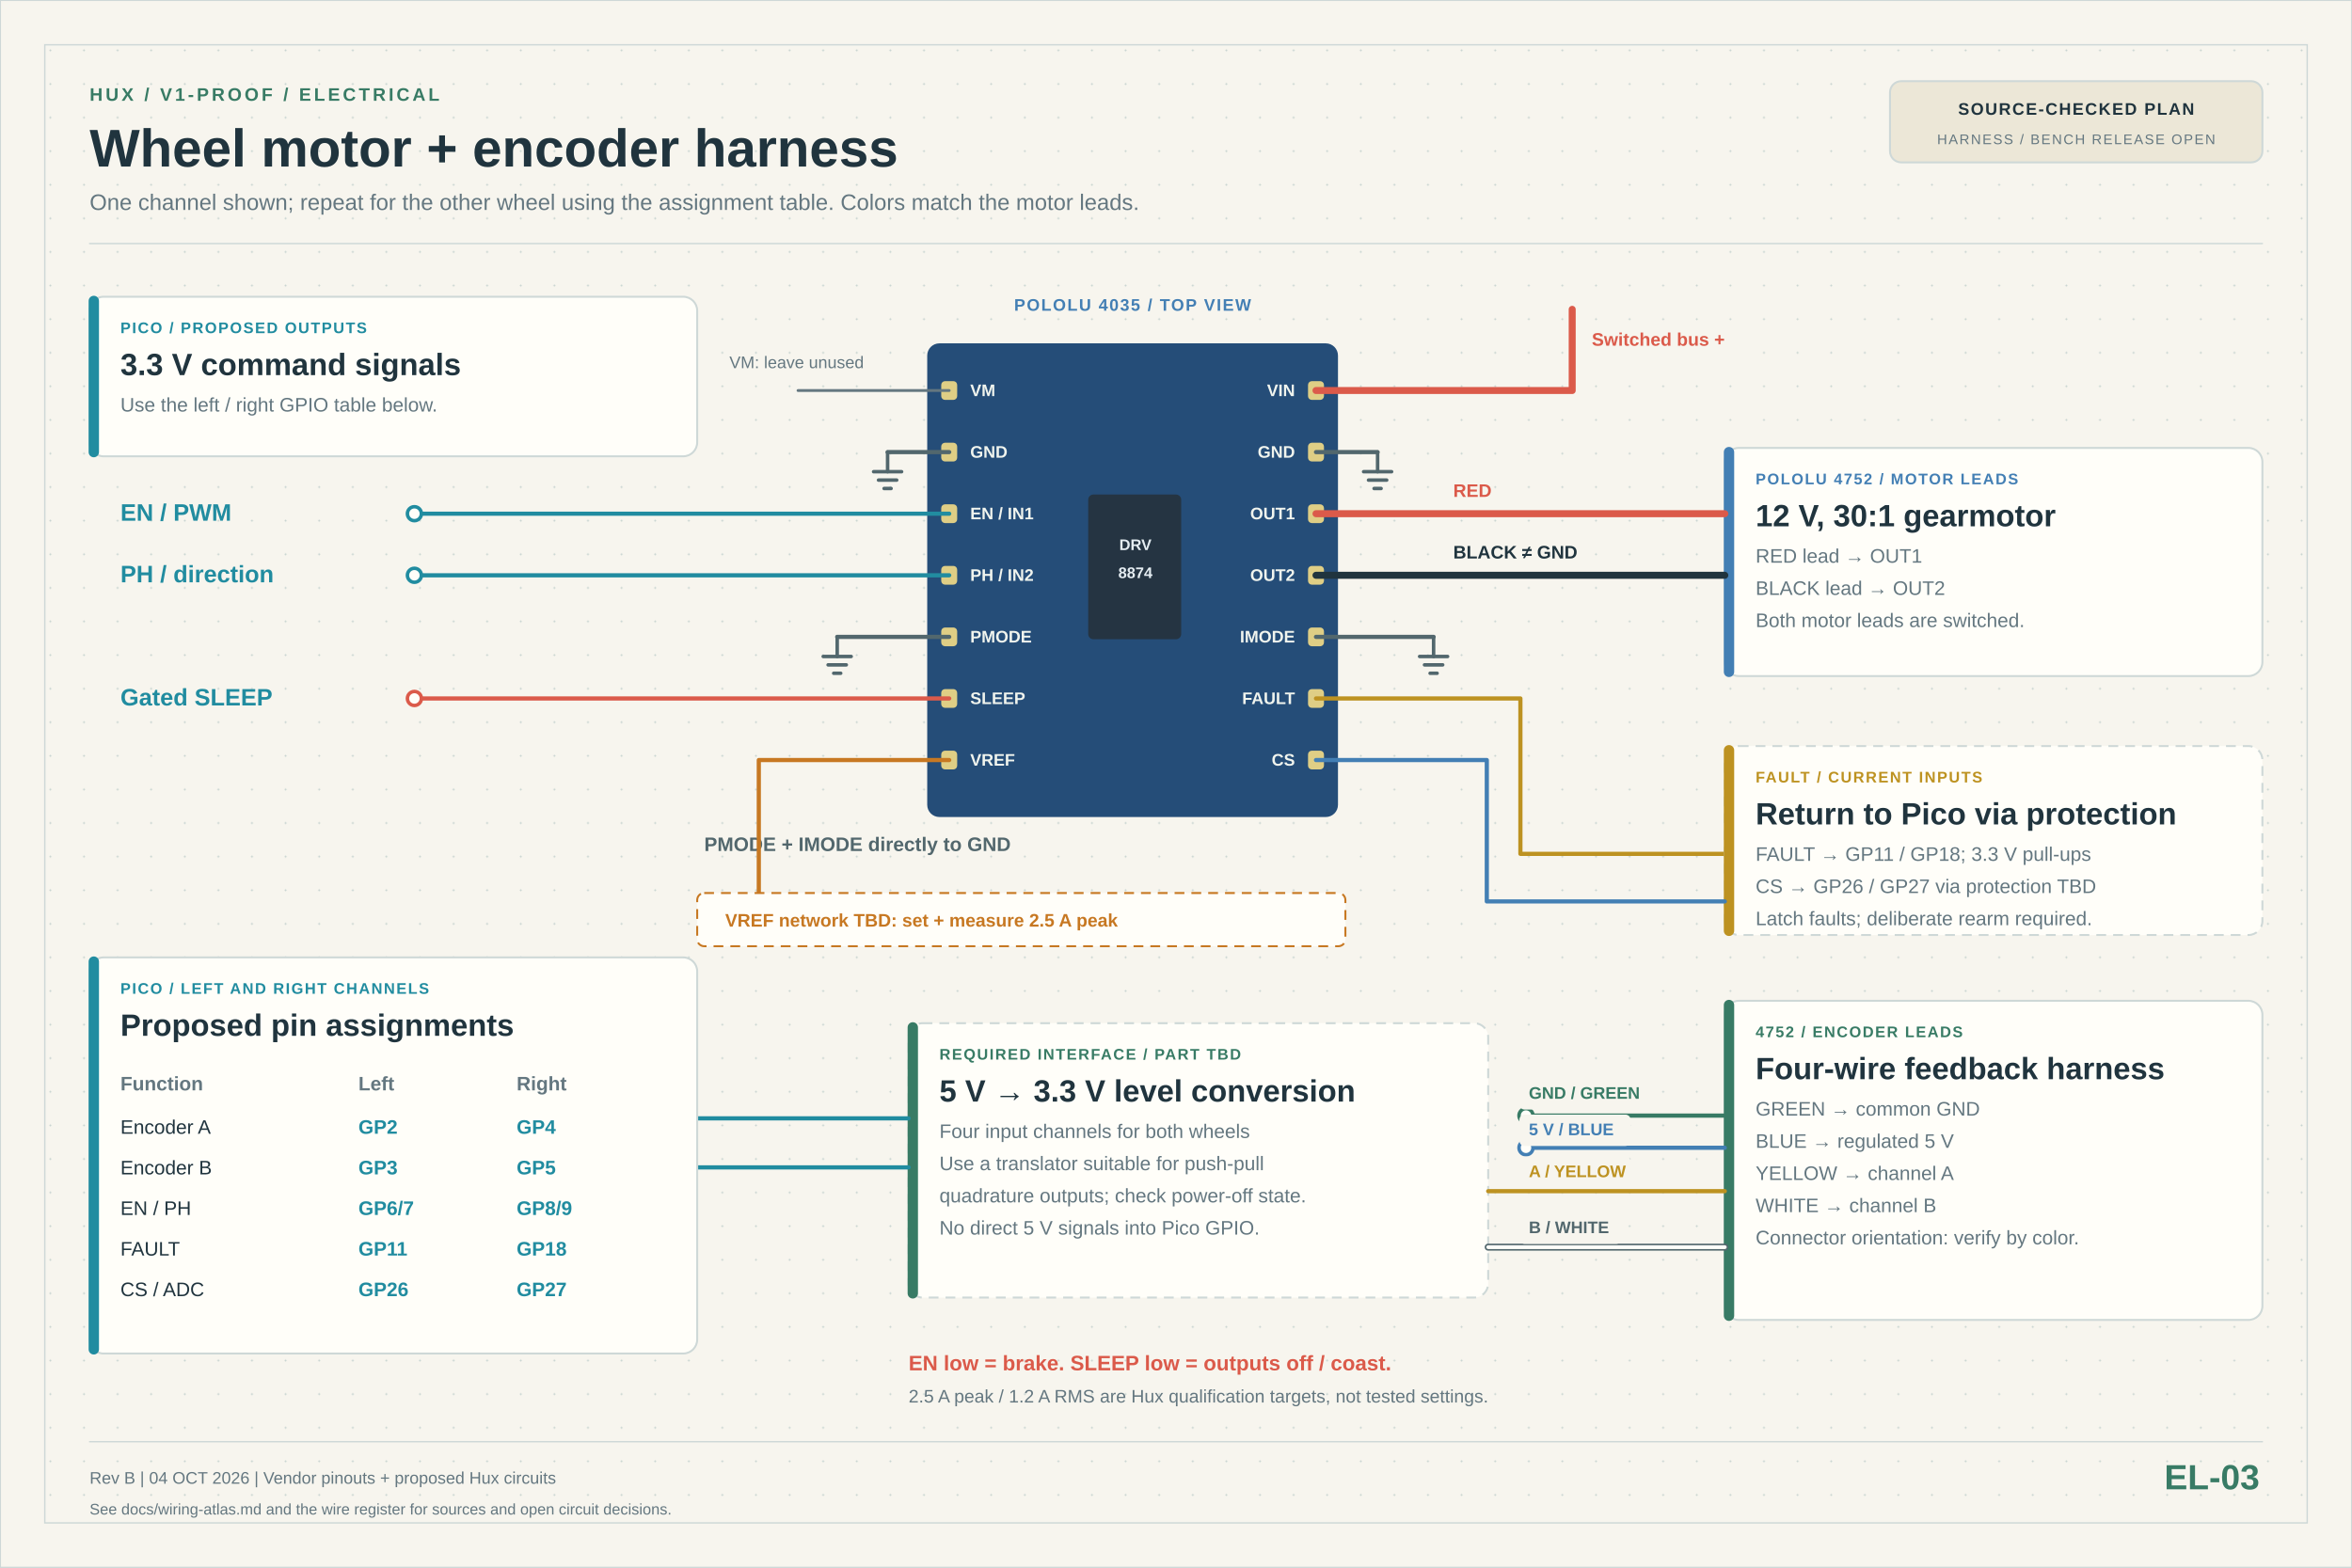
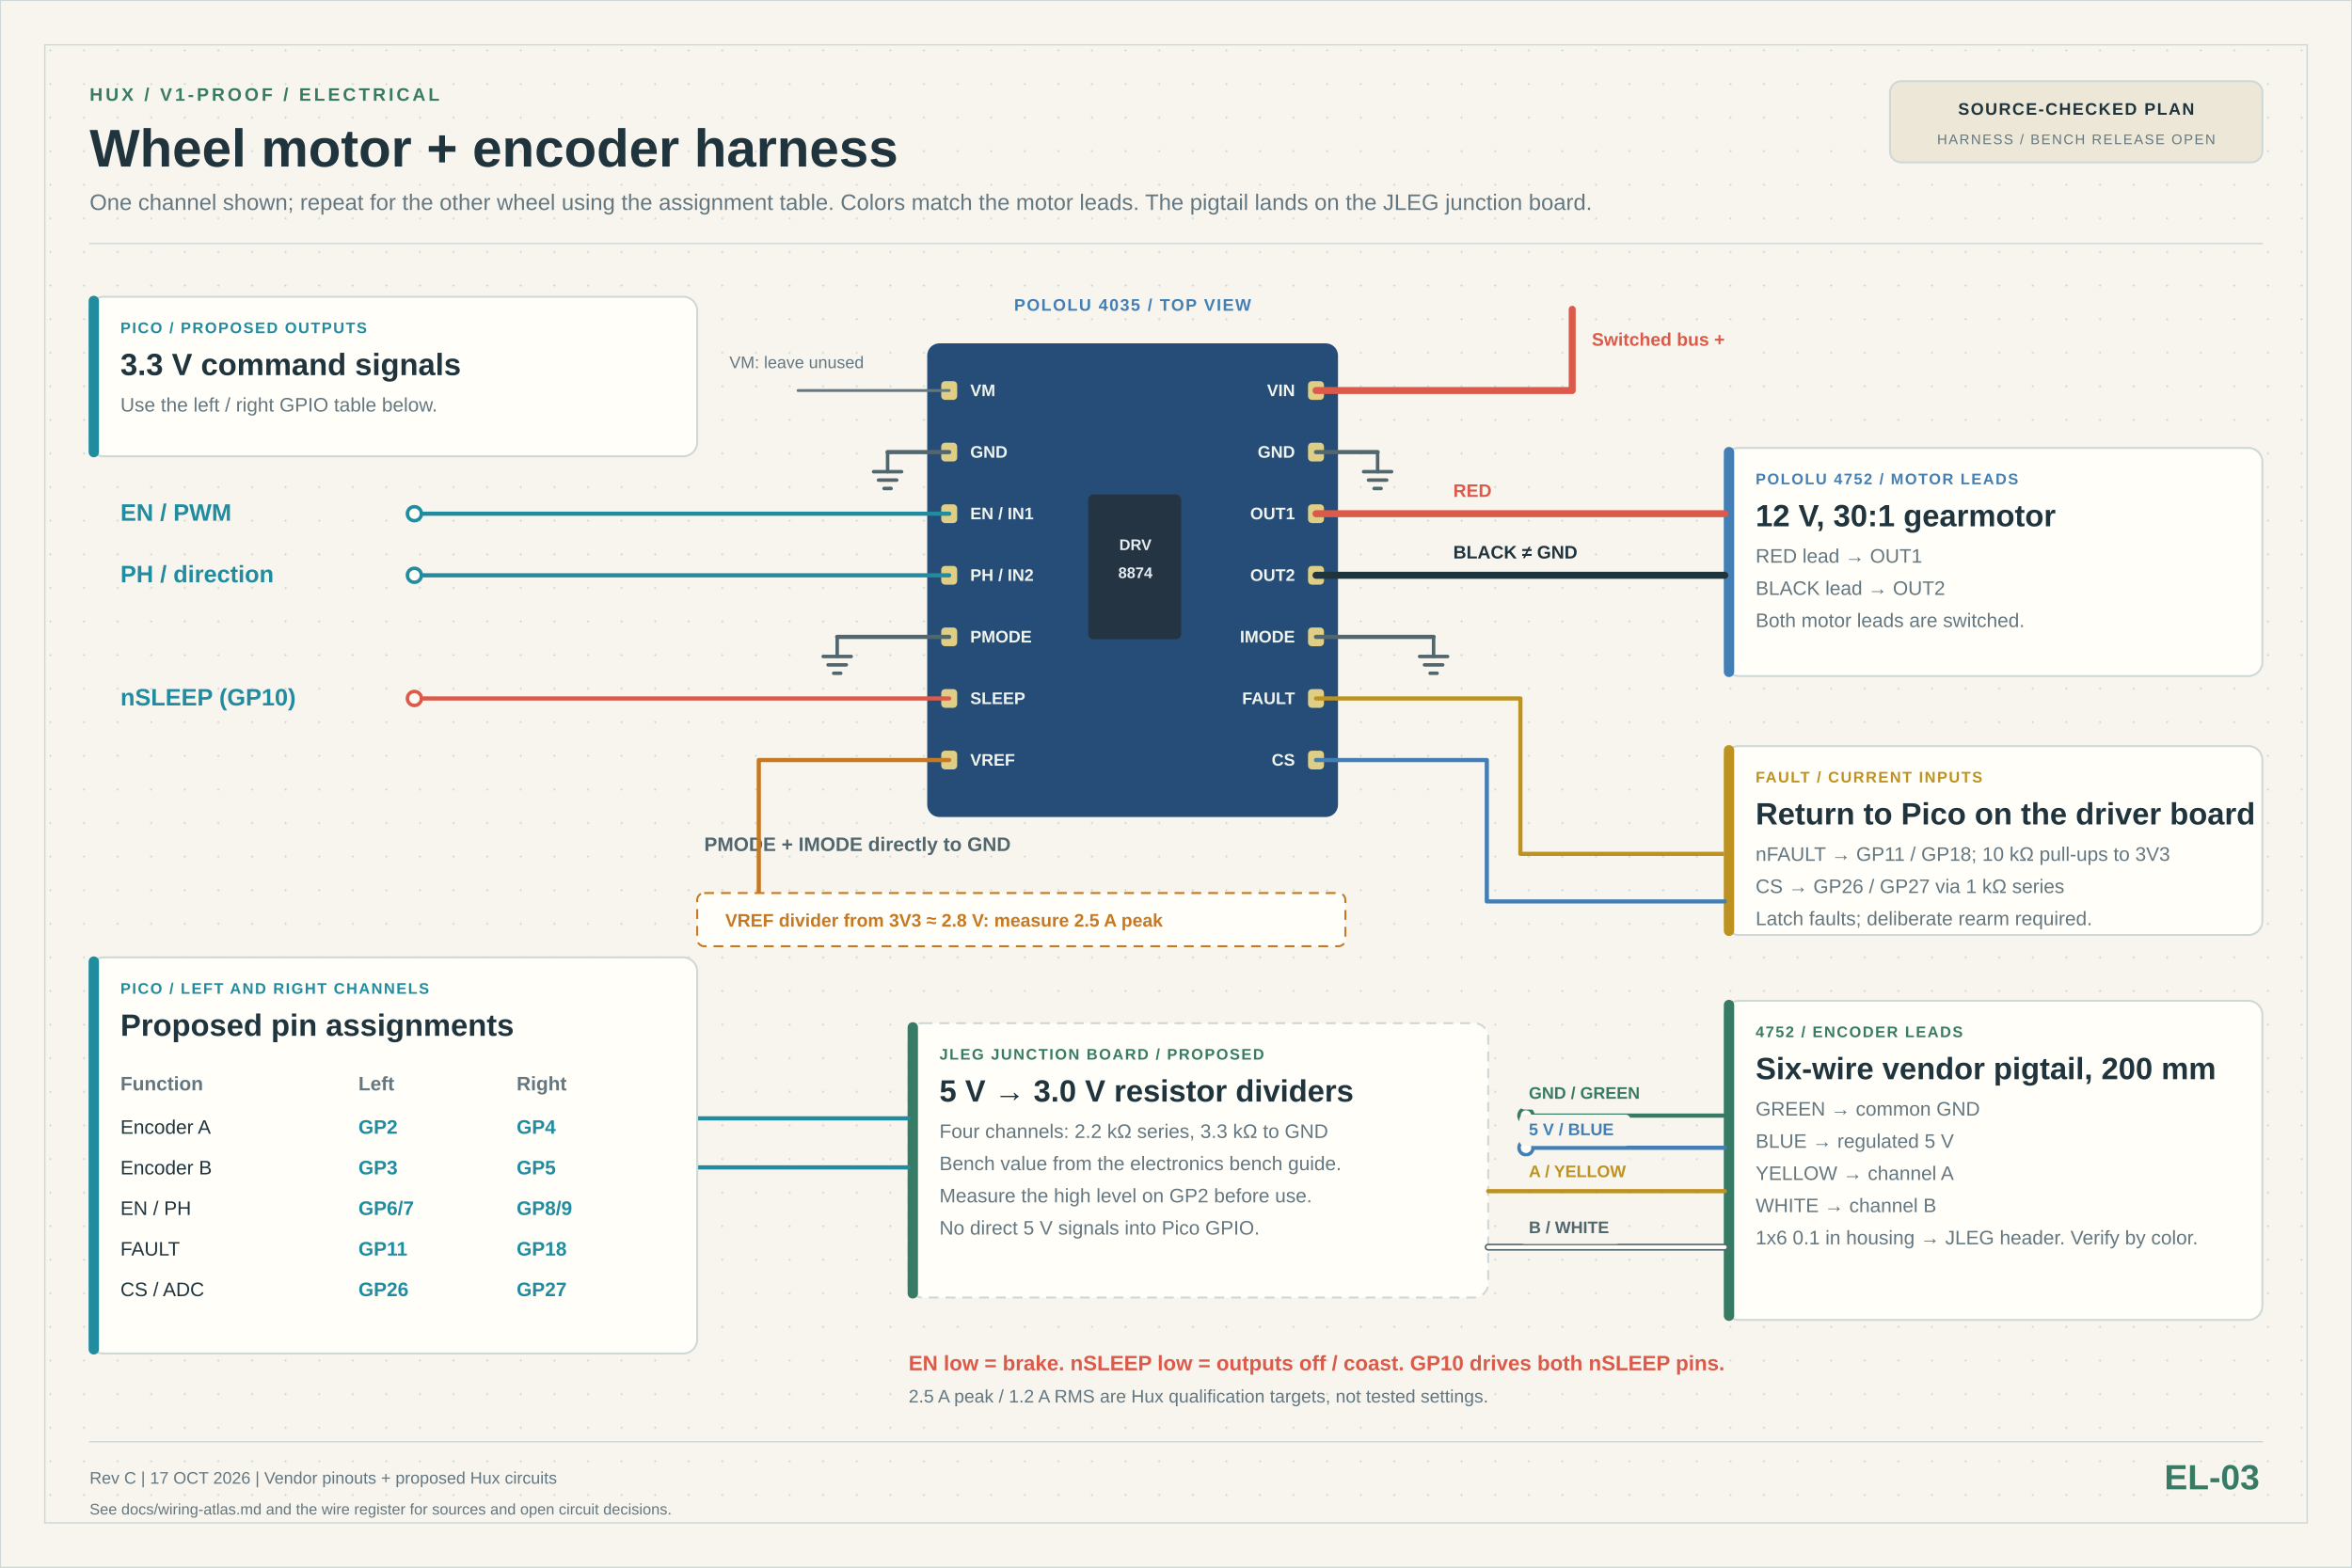
<svg xmlns="http://www.w3.org/2000/svg" width="1680" height="1120" viewBox="0 0 1680 1120" role="img" aria-labelledby="title desc">
  <defs>
    <pattern id="grid" width="24" height="24" patternUnits="userSpaceOnUse">
      <circle cx="12" cy="12" r=".7" fill="#c9d5d1" />
    </pattern>
  </defs>
  <rect x="0" y="0" width="1680" height="1120" rx="0" fill="#f7f5ee" stroke="#ced8d7" stroke-width="1.4" />
  <rect x="32" y="32" width="1616" height="1056" fill="url(#grid)" stroke="#ced8d7" />
  <text x="64" y="72" font-family="Arial,Helvetica,sans-serif" font-size="13" font-weight="700" text-anchor="start" letter-spacing="2" fill="#387b65">HUX  /  V1-PROOF  /  ELECTRICAL</text>
  <text x="64" y="119" font-family="Arial,Helvetica,sans-serif" font-size="38" font-weight="700" text-anchor="start" letter-spacing="0" fill="#20343e">Wheel motor + encoder harness</text>
-   <text x="64" y="150" font-family="Arial,Helvetica,sans-serif" font-size="16" font-weight="400" text-anchor="start" letter-spacing="0" fill="#647780">One channel shown; repeat for the other wheel using the assignment table. Colors match the motor leads.</text>
+   <text x="64" y="150" font-family="Arial,Helvetica,sans-serif" font-size="16" font-weight="400" text-anchor="start" letter-spacing="0" fill="#647780">One channel shown; repeat for the other wheel using the assignment table. Colors match the motor leads. The pigtail lands on the JLEG junction board.</text>
  <rect x="1350" y="58" width="266" height="58" rx="8" fill="#ece7d7" stroke="#ced8d7" stroke-width="1.4" />
  <text x="1483" y="82" font-family="Arial,Helvetica,sans-serif" font-size="12" font-weight="700" text-anchor="middle" letter-spacing="1" fill="#20343e">SOURCE-CHECKED PLAN</text>
  <text x="1483" y="103" font-family="Arial,Helvetica,sans-serif" font-size="10" font-weight="500" text-anchor="middle" letter-spacing="1" fill="#647780">HARNESS / BENCH RELEASE OPEN</text>
  <polyline points="64,174 1616,174" fill="none" stroke="#ced8d7" stroke-width="1" stroke-linejoin="round" stroke-linecap="round" />
  <polyline points="64,1030 1616,1030" fill="none" stroke="#ced8d7" stroke-width="1" stroke-linejoin="round" stroke-linecap="round" />
-   <text x="64" y="1060" font-family="Arial,Helvetica,sans-serif" font-size="12" font-weight="400" text-anchor="start" letter-spacing="0" fill="#647780">Rev B  |  04 OCT 2026  |  Vendor pinouts + proposed Hux circuits</text>
+   <text x="64" y="1060" font-family="Arial,Helvetica,sans-serif" font-size="12" font-weight="400" text-anchor="start" letter-spacing="0" fill="#647780">Rev C  |  17 OCT 2026  |  Vendor pinouts + proposed Hux circuits</text>
  <text x="64" y="1082" font-family="Arial,Helvetica,sans-serif" font-size="11" font-weight="400" text-anchor="start" letter-spacing="0" fill="#647780">See docs/wiring-atlas.md and the wire register for sources and open circuit decisions.</text>
  <text x="1614" y="1064" font-family="Arial,Helvetica,sans-serif" font-size="25" font-weight="700" text-anchor="end" letter-spacing="0" fill="#387b65">EL-03</text>
  <rect x="64" y="212" width="434" height="114" rx="10" fill="#fffef9" stroke="#ced8d7" stroke-width="1.4" />
  <rect x="64" y="212" width="6" height="114" rx="3" fill="#218ca0" stroke="#218ca0" stroke-width="1.4" />
  <text x="86" y="238" font-family="Arial,Helvetica,sans-serif" font-size="11" font-weight="700" text-anchor="start" letter-spacing="1" fill="#218ca0">PICO / PROPOSED OUTPUTS</text>
  <text x="86" y="268" font-family="Arial,Helvetica,sans-serif" font-size="22" font-weight="700" text-anchor="start" letter-spacing="0" fill="#20343e">3.3 V command signals</text>
  <text x="86" y="294" font-family="Arial,Helvetica,sans-serif" font-size="14" font-weight="400" text-anchor="start" letter-spacing="0" fill="#647780">Use the left / right GPIO table below.</text>
  <rect x="663" y="246" width="292" height="337" rx="8" fill="#254d78" stroke="#254d78" stroke-width="1.4" />
  <text x="809" y="222" font-family="Arial,Helvetica,sans-serif" font-size="12" font-weight="700" text-anchor="middle" letter-spacing="1" fill="#437fb4">POLOLU 4035 / TOP VIEW</text>
  <rect x="778" y="354" width="65" height="102" rx="3" fill="#253442" stroke="#253442" stroke-width="1.4" />
  <text x="811" y="393" font-family="Arial,Helvetica,sans-serif" font-size="11" font-weight="700" text-anchor="middle" letter-spacing="0" fill="#e5edf2">DRV</text>
  <text x="811" y="413" font-family="Arial,Helvetica,sans-serif" font-size="11" font-weight="700" text-anchor="middle" letter-spacing="0" fill="#e5edf2">8874</text>
  <rect x="673" y="273" width="10" height="12" rx="2" fill="#dfce85" stroke="#dfce85" stroke-width="1.4" />
  <text x="693" y="283" font-family="Arial,Helvetica,sans-serif" font-size="12" font-weight="600" text-anchor="start" letter-spacing="0" fill="#f0f4ee">VM</text>
  <rect x="935" y="273" width="10" height="12" rx="2" fill="#dfce85" stroke="#dfce85" stroke-width="1.4" />
  <text x="925" y="283" font-family="Arial,Helvetica,sans-serif" font-size="12" font-weight="600" text-anchor="end" letter-spacing="0" fill="#f0f4ee">VIN</text>
  <rect x="673" y="317" width="10" height="12" rx="2" fill="#dfce85" stroke="#dfce85" stroke-width="1.4" />
  <text x="693" y="327" font-family="Arial,Helvetica,sans-serif" font-size="12" font-weight="600" text-anchor="start" letter-spacing="0" fill="#f0f4ee">GND</text>
  <rect x="935" y="317" width="10" height="12" rx="2" fill="#dfce85" stroke="#dfce85" stroke-width="1.4" />
  <text x="925" y="327" font-family="Arial,Helvetica,sans-serif" font-size="12" font-weight="600" text-anchor="end" letter-spacing="0" fill="#f0f4ee">GND</text>
  <rect x="673" y="361" width="10" height="12" rx="2" fill="#dfce85" stroke="#dfce85" stroke-width="1.4" />
  <text x="693" y="371" font-family="Arial,Helvetica,sans-serif" font-size="12" font-weight="600" text-anchor="start" letter-spacing="0" fill="#f0f4ee">EN / IN1</text>
  <rect x="935" y="361" width="10" height="12" rx="2" fill="#dfce85" stroke="#dfce85" stroke-width="1.4" />
  <text x="925" y="371" font-family="Arial,Helvetica,sans-serif" font-size="12" font-weight="600" text-anchor="end" letter-spacing="0" fill="#f0f4ee">OUT1</text>
  <rect x="673" y="405" width="10" height="12" rx="2" fill="#dfce85" stroke="#dfce85" stroke-width="1.4" />
  <text x="693" y="415" font-family="Arial,Helvetica,sans-serif" font-size="12" font-weight="600" text-anchor="start" letter-spacing="0" fill="#f0f4ee">PH / IN2</text>
  <rect x="935" y="405" width="10" height="12" rx="2" fill="#dfce85" stroke="#dfce85" stroke-width="1.4" />
  <text x="925" y="415" font-family="Arial,Helvetica,sans-serif" font-size="12" font-weight="600" text-anchor="end" letter-spacing="0" fill="#f0f4ee">OUT2</text>
  <rect x="673" y="449" width="10" height="12" rx="2" fill="#dfce85" stroke="#dfce85" stroke-width="1.4" />
  <text x="693" y="459" font-family="Arial,Helvetica,sans-serif" font-size="12" font-weight="600" text-anchor="start" letter-spacing="0" fill="#f0f4ee">PMODE</text>
  <rect x="935" y="449" width="10" height="12" rx="2" fill="#dfce85" stroke="#dfce85" stroke-width="1.4" />
  <text x="925" y="459" font-family="Arial,Helvetica,sans-serif" font-size="12" font-weight="600" text-anchor="end" letter-spacing="0" fill="#f0f4ee">IMODE</text>
  <rect x="673" y="493" width="10" height="12" rx="2" fill="#dfce85" stroke="#dfce85" stroke-width="1.4" />
  <text x="693" y="503" font-family="Arial,Helvetica,sans-serif" font-size="12" font-weight="600" text-anchor="start" letter-spacing="0" fill="#f0f4ee">SLEEP</text>
  <rect x="935" y="493" width="10" height="12" rx="2" fill="#dfce85" stroke="#dfce85" stroke-width="1.4" />
  <text x="925" y="503" font-family="Arial,Helvetica,sans-serif" font-size="12" font-weight="600" text-anchor="end" letter-spacing="0" fill="#f0f4ee">FAULT</text>
  <rect x="673" y="537" width="10" height="12" rx="2" fill="#dfce85" stroke="#dfce85" stroke-width="1.4" />
  <text x="693" y="547" font-family="Arial,Helvetica,sans-serif" font-size="12" font-weight="600" text-anchor="start" letter-spacing="0" fill="#f0f4ee">VREF</text>
  <rect x="935" y="537" width="10" height="12" rx="2" fill="#dfce85" stroke="#dfce85" stroke-width="1.4" />
  <text x="925" y="547" font-family="Arial,Helvetica,sans-serif" font-size="12" font-weight="600" text-anchor="end" letter-spacing="0" fill="#f0f4ee">CS</text>
  <text x="86" y="372" font-family="Arial,Helvetica,sans-serif" font-size="17" font-weight="600" text-anchor="start" letter-spacing="0" fill="#218ca0">EN / PWM</text>
  <polyline points="296,367 678,367" fill="none" stroke="#218ca0" stroke-width="3" stroke-linejoin="round" stroke-linecap="round" />
  <circle cx="296" cy="367" r="5" fill="#fffef9" stroke="#218ca0" stroke-width="2.5" />
  <text x="86" y="416" font-family="Arial,Helvetica,sans-serif" font-size="17" font-weight="600" text-anchor="start" letter-spacing="0" fill="#218ca0">PH / direction</text>
  <polyline points="296,411 678,411" fill="none" stroke="#218ca0" stroke-width="3" stroke-linejoin="round" stroke-linecap="round" />
  <circle cx="296" cy="411" r="5" fill="#fffef9" stroke="#218ca0" stroke-width="2.5" />
-   <text x="86" y="504" font-family="Arial,Helvetica,sans-serif" font-size="17" font-weight="600" text-anchor="start" letter-spacing="0" fill="#218ca0">Gated SLEEP</text>
+   <text x="86" y="504" font-family="Arial,Helvetica,sans-serif" font-size="17" font-weight="600" text-anchor="start" letter-spacing="0" fill="#218ca0">nSLEEP (GP10)</text>
  <polyline points="296,499 678,499" fill="none" stroke="#db5a4a" stroke-width="3" stroke-linejoin="round" stroke-linecap="round" />
  <circle cx="296" cy="499" r="5" fill="#fffef9" stroke="#db5a4a" stroke-width="2.5" />
  <text x="521" y="263" font-family="Arial,Helvetica,sans-serif" font-size="12" font-weight="400" text-anchor="start" letter-spacing="0" fill="#647780">VM: leave unused</text>
  <polyline points="678,279 570,279" fill="none" stroke="#647780" stroke-width="2" stroke-linejoin="round" stroke-linecap="round" />
  <polyline points="678,323 634,323" fill="none" stroke="#52676d" stroke-width="3" stroke-linejoin="round" stroke-linecap="round" />
  <polyline points="634,323 634,337" fill="none" stroke="#52676d" stroke-width="2.5" stroke-linejoin="round" stroke-linecap="round" />
  <polyline points="624.0,337 644.0,337" fill="none" stroke="#52676d" stroke-width="2.5" stroke-linejoin="round" stroke-linecap="round" />
  <polyline points="627.5,343 640.5,343" fill="none" stroke="#52676d" stroke-width="2.5" stroke-linejoin="round" stroke-linecap="round" />
  <polyline points="631.5,349 636.5,349" fill="none" stroke="#52676d" stroke-width="2.5" stroke-linejoin="round" stroke-linecap="round" />
  <polyline points="940,323 984,323" fill="none" stroke="#52676d" stroke-width="3" stroke-linejoin="round" stroke-linecap="round" />
  <polyline points="984,323 984,337" fill="none" stroke="#52676d" stroke-width="2.5" stroke-linejoin="round" stroke-linecap="round" />
  <polyline points="974.0,337 994.0,337" fill="none" stroke="#52676d" stroke-width="2.5" stroke-linejoin="round" stroke-linecap="round" />
  <polyline points="977.5,343 990.5,343" fill="none" stroke="#52676d" stroke-width="2.5" stroke-linejoin="round" stroke-linecap="round" />
  <polyline points="981.5,349 986.5,349" fill="none" stroke="#52676d" stroke-width="2.5" stroke-linejoin="round" stroke-linecap="round" />
  <polyline points="678,455 598,455" fill="none" stroke="#52676d" stroke-width="3" stroke-linejoin="round" stroke-linecap="round" />
  <polyline points="598,455 598,469" fill="none" stroke="#52676d" stroke-width="2.5" stroke-linejoin="round" stroke-linecap="round" />
  <polyline points="588.0,469 608.0,469" fill="none" stroke="#52676d" stroke-width="2.5" stroke-linejoin="round" stroke-linecap="round" />
  <polyline points="591.5,475 604.5,475" fill="none" stroke="#52676d" stroke-width="2.5" stroke-linejoin="round" stroke-linecap="round" />
  <polyline points="595.5,481 600.5,481" fill="none" stroke="#52676d" stroke-width="2.5" stroke-linejoin="round" stroke-linecap="round" />
  <polyline points="940,455 1024,455" fill="none" stroke="#52676d" stroke-width="3" stroke-linejoin="round" stroke-linecap="round" />
  <polyline points="1024,455 1024,469" fill="none" stroke="#52676d" stroke-width="2.5" stroke-linejoin="round" stroke-linecap="round" />
  <polyline points="1014.0,469 1034.0,469" fill="none" stroke="#52676d" stroke-width="2.5" stroke-linejoin="round" stroke-linecap="round" />
  <polyline points="1017.5,475 1030.5,475" fill="none" stroke="#52676d" stroke-width="2.5" stroke-linejoin="round" stroke-linecap="round" />
  <polyline points="1021.5,481 1026.5,481" fill="none" stroke="#52676d" stroke-width="2.5" stroke-linejoin="round" stroke-linecap="round" />
  <text x="503" y="608" font-family="Arial,Helvetica,sans-serif" font-size="14" font-weight="700" text-anchor="start" letter-spacing="0" fill="#52676d">PMODE + IMODE directly to GND</text>
  <polyline points="940,279 1123,279 1123,221" fill="none" stroke="#db5a4a" stroke-width="5" stroke-linejoin="round" stroke-linecap="round" />
  <rect x="1131" y="232" width="112.1" height="22" rx="3" fill="#f7f5ee" stroke="#f7f5ee" stroke-width="1.4" />
  <text x="1137" y="247" font-family="Arial,Helvetica,sans-serif" font-size="13" font-weight="600" text-anchor="start" letter-spacing="0" fill="#db5a4a">Switched bus +</text>
  <rect x="1232" y="320" width="384" height="163" rx="10" fill="#fffef9" stroke="#ced8d7" stroke-width="1.4" />
  <rect x="1232" y="320" width="6" height="163" rx="3" fill="#437fb4" stroke="#437fb4" stroke-width="1.4" />
  <text x="1254" y="346" font-family="Arial,Helvetica,sans-serif" font-size="11" font-weight="700" text-anchor="start" letter-spacing="1" fill="#437fb4">POLOLU 4752 / MOTOR LEADS</text>
  <text x="1254" y="376" font-family="Arial,Helvetica,sans-serif" font-size="22" font-weight="700" text-anchor="start" letter-spacing="0" fill="#20343e">12 V, 30:1 gearmotor</text>
  <text x="1254" y="402" font-family="Arial,Helvetica,sans-serif" font-size="14" font-weight="400" text-anchor="start" letter-spacing="0" fill="#647780">RED lead  →  OUT1</text>
  <text x="1254" y="425" font-family="Arial,Helvetica,sans-serif" font-size="14" font-weight="400" text-anchor="start" letter-spacing="0" fill="#647780">BLACK lead  →  OUT2</text>
  <text x="1254" y="448" font-family="Arial,Helvetica,sans-serif" font-size="14" font-weight="400" text-anchor="start" letter-spacing="0" fill="#647780">Both motor leads are switched.</text>
  <polyline points="940,367 1232,367" fill="none" stroke="#db5a4a" stroke-width="5" stroke-linejoin="round" stroke-linecap="round" />
  <polyline points="940,411 1232,411" fill="none" stroke="#20343e" stroke-width="5" stroke-linejoin="round" stroke-linecap="round" />
  <rect x="1032" y="340" width="33.45" height="22" rx="3" fill="#f7f5ee" stroke="#f7f5ee" stroke-width="1.4" />
  <text x="1038" y="355" font-family="Arial,Helvetica,sans-serif" font-size="13" font-weight="600" text-anchor="start" letter-spacing="0" fill="#db5a4a">RED</text>
  <rect x="1032" y="384" width="90.65" height="22" rx="3" fill="#f7f5ee" stroke="#f7f5ee" stroke-width="1.4" />
  <text x="1038" y="399" font-family="Arial,Helvetica,sans-serif" font-size="13" font-weight="600" text-anchor="start" letter-spacing="0" fill="#20343e">BLACK ≠ GND</text>
  <polyline points="940,499 1086,499 1086,610 1232,610" fill="none" stroke="#bd9221" stroke-width="3" stroke-linejoin="round" stroke-linecap="round" />
-   <rect x="1232" y="533" width="384" height="135" rx="10" fill="#fffef9" stroke="#ced8d7" stroke-width="1.4" stroke-dasharray="7 5" />
+   <rect x="1232" y="533" width="384" height="135" rx="10" fill="#fffef9" stroke="#ced8d7" stroke-width="1.4" />
  <rect x="1232" y="533" width="6" height="135" rx="3" fill="#bd9221" stroke="#bd9221" stroke-width="1.4" />
  <text x="1254" y="559" font-family="Arial,Helvetica,sans-serif" font-size="11" font-weight="700" text-anchor="start" letter-spacing="1" fill="#bd9221">FAULT / CURRENT INPUTS</text>
-   <text x="1254" y="589" font-family="Arial,Helvetica,sans-serif" font-size="22" font-weight="700" text-anchor="start" letter-spacing="0" fill="#20343e">Return to Pico via protection</text>
-   <text x="1254" y="615" font-family="Arial,Helvetica,sans-serif" font-size="14" font-weight="400" text-anchor="start" letter-spacing="0" fill="#647780">FAULT → GP11 / GP18; 3.3 V pull-ups</text>
-   <text x="1254" y="638" font-family="Arial,Helvetica,sans-serif" font-size="14" font-weight="400" text-anchor="start" letter-spacing="0" fill="#647780">CS → GP26 / GP27 via protection TBD</text>
+   <text x="1254" y="589" font-family="Arial,Helvetica,sans-serif" font-size="22" font-weight="700" text-anchor="start" letter-spacing="0" fill="#20343e">Return to Pico on the driver board</text>
+   <text x="1254" y="615" font-family="Arial,Helvetica,sans-serif" font-size="14" font-weight="400" text-anchor="start" letter-spacing="0" fill="#647780">nFAULT → GP11 / GP18; 10 kΩ pull-ups to 3V3</text>
+   <text x="1254" y="638" font-family="Arial,Helvetica,sans-serif" font-size="14" font-weight="400" text-anchor="start" letter-spacing="0" fill="#647780">CS → GP26 / GP27 via 1 kΩ series</text>
  <text x="1254" y="661" font-family="Arial,Helvetica,sans-serif" font-size="14" font-weight="400" text-anchor="start" letter-spacing="0" fill="#647780">Latch faults; deliberate rearm required.</text>
  <polyline points="940,543 1062,543 1062,644 1232,644" fill="none" stroke="#437fb4" stroke-width="3" stroke-linejoin="round" stroke-linecap="round" />
  <polyline points="678,543 542,543 542,638" fill="none" stroke="#c77822" stroke-width="3" stroke-linejoin="round" stroke-linecap="round" />
  <rect x="498" y="638" width="463" height="38" rx="5" fill="#fffef9" stroke="#c77822" stroke-width="1.4" stroke-dasharray="7 5" />
-   <text x="518" y="662" font-family="Arial,Helvetica,sans-serif" font-size="13" font-weight="600" text-anchor="start" letter-spacing="0" fill="#c77822">VREF network TBD: set + measure 2.5 A peak</text>
+   <text x="518" y="662" font-family="Arial,Helvetica,sans-serif" font-size="13" font-weight="600" text-anchor="start" letter-spacing="0" fill="#c77822">VREF divider from 3V3 ≈ 2.8 V: measure 2.5 A peak</text>
  <rect x="1232" y="715" width="384" height="228" rx="10" fill="#fffef9" stroke="#ced8d7" stroke-width="1.4" />
  <rect x="1232" y="715" width="6" height="228" rx="3" fill="#387b65" stroke="#387b65" stroke-width="1.4" />
  <text x="1254" y="741" font-family="Arial,Helvetica,sans-serif" font-size="11" font-weight="700" text-anchor="start" letter-spacing="1" fill="#387b65">4752 / ENCODER LEADS</text>
-   <text x="1254" y="771" font-family="Arial,Helvetica,sans-serif" font-size="22" font-weight="700" text-anchor="start" letter-spacing="0" fill="#20343e">Four-wire feedback harness</text>
+   <text x="1254" y="771" font-family="Arial,Helvetica,sans-serif" font-size="22" font-weight="700" text-anchor="start" letter-spacing="0" fill="#20343e">Six-wire vendor pigtail, 200 mm</text>
  <text x="1254" y="797" font-family="Arial,Helvetica,sans-serif" font-size="14" font-weight="400" text-anchor="start" letter-spacing="0" fill="#647780">GREEN  →  common GND</text>
  <text x="1254" y="820" font-family="Arial,Helvetica,sans-serif" font-size="14" font-weight="400" text-anchor="start" letter-spacing="0" fill="#647780">BLUE  →  regulated 5 V</text>
  <text x="1254" y="843" font-family="Arial,Helvetica,sans-serif" font-size="14" font-weight="400" text-anchor="start" letter-spacing="0" fill="#647780">YELLOW  →  channel A</text>
  <text x="1254" y="866" font-family="Arial,Helvetica,sans-serif" font-size="14" font-weight="400" text-anchor="start" letter-spacing="0" fill="#647780">WHITE  →  channel B</text>
-   <text x="1254" y="889" font-family="Arial,Helvetica,sans-serif" font-size="14" font-weight="400" text-anchor="start" letter-spacing="0" fill="#647780">Connector orientation: verify by color.</text>
+   <text x="1254" y="889" font-family="Arial,Helvetica,sans-serif" font-size="14" font-weight="400" text-anchor="start" letter-spacing="0" fill="#647780">1x6 0.1 in housing → JLEG header. Verify by color.</text>
  <rect x="649" y="731" width="414" height="196" rx="10" fill="#fffef9" stroke="#ced8d7" stroke-width="1.4" stroke-dasharray="7 5" />
  <rect x="649" y="731" width="6" height="196" rx="3" fill="#387b65" stroke="#387b65" stroke-width="1.4" />
-   <text x="671" y="757" font-family="Arial,Helvetica,sans-serif" font-size="11" font-weight="700" text-anchor="start" letter-spacing="1" fill="#387b65">REQUIRED INTERFACE / PART TBD</text>
-   <text x="671" y="787" font-family="Arial,Helvetica,sans-serif" font-size="22" font-weight="700" text-anchor="start" letter-spacing="0" fill="#20343e">5 V → 3.3 V level conversion</text>
-   <text x="671" y="813" font-family="Arial,Helvetica,sans-serif" font-size="14" font-weight="400" text-anchor="start" letter-spacing="0" fill="#647780">Four input channels for both wheels</text>
-   <text x="671" y="836" font-family="Arial,Helvetica,sans-serif" font-size="14" font-weight="400" text-anchor="start" letter-spacing="0" fill="#647780">Use a translator suitable for push-pull</text>
-   <text x="671" y="859" font-family="Arial,Helvetica,sans-serif" font-size="14" font-weight="400" text-anchor="start" letter-spacing="0" fill="#647780">quadrature outputs; check power-off state.</text>
+   <text x="671" y="757" font-family="Arial,Helvetica,sans-serif" font-size="11" font-weight="700" text-anchor="start" letter-spacing="1" fill="#387b65">JLEG JUNCTION BOARD / PROPOSED</text>
+   <text x="671" y="787" font-family="Arial,Helvetica,sans-serif" font-size="22" font-weight="700" text-anchor="start" letter-spacing="0" fill="#20343e">5 V → 3.0 V resistor dividers</text>
+   <text x="671" y="813" font-family="Arial,Helvetica,sans-serif" font-size="14" font-weight="400" text-anchor="start" letter-spacing="0" fill="#647780">Four channels: 2.2 kΩ series, 3.3 kΩ to GND</text>
+   <text x="671" y="836" font-family="Arial,Helvetica,sans-serif" font-size="14" font-weight="400" text-anchor="start" letter-spacing="0" fill="#647780">Bench value from the electronics bench guide.</text>
+   <text x="671" y="859" font-family="Arial,Helvetica,sans-serif" font-size="14" font-weight="400" text-anchor="start" letter-spacing="0" fill="#647780">Measure the high level on GP2 before use.</text>
  <text x="671" y="882" font-family="Arial,Helvetica,sans-serif" font-size="14" font-weight="400" text-anchor="start" letter-spacing="0" fill="#647780">No direct 5 V signals into Pico GPIO.</text>
  <polyline points="1090,797 1232,797" fill="none" stroke="#387b65" stroke-width="3" stroke-linejoin="round" stroke-linecap="round" />
  <circle cx="1090" cy="797" r="5" fill="#fffef9" stroke="#387b65" stroke-width="2.5" />
  <rect x="1086" y="771" width="84.6" height="21" rx="3" fill="#f7f5ee" stroke="#f7f5ee" stroke-width="1.4" />
  <text x="1092" y="785" font-family="Arial,Helvetica,sans-serif" font-size="12" font-weight="600" text-anchor="start" letter-spacing="0" fill="#387b65">GND / GREEN</text>
  <polyline points="1090,820 1232,820" fill="none" stroke="#437fb4" stroke-width="3" stroke-linejoin="round" stroke-linecap="round" />
  <circle cx="1090" cy="820" r="5" fill="#fffef9" stroke="#437fb4" stroke-width="2.5" />
  <rect x="1086" y="797" width="78.0" height="21" rx="3" fill="#f7f5ee" stroke="#f7f5ee" stroke-width="1.4" />
  <text x="1092" y="811" font-family="Arial,Helvetica,sans-serif" font-size="12" font-weight="600" text-anchor="start" letter-spacing="0" fill="#437fb4">5 V / BLUE</text>
  <polyline points="1232,851 1063,851" fill="none" stroke="#bd9221" stroke-width="3" stroke-linejoin="round" stroke-linecap="round" />
  <rect x="1086" y="827" width="78.0" height="21" rx="3" fill="#f7f5ee" stroke="#f7f5ee" stroke-width="1.4" />
  <text x="1092" y="841" font-family="Arial,Helvetica,sans-serif" font-size="12" font-weight="600" text-anchor="start" letter-spacing="0" fill="#bd9221">A / YELLOW</text>
  <polyline points="1232,891 1063,891" fill="none" stroke="#52676d" stroke-width="5" stroke-linejoin="round" stroke-linecap="round" />
  <polyline points="1232,891 1063,891" fill="none" stroke="#fffef9" stroke-width="2.7" stroke-linejoin="round" stroke-linecap="round" />
  <rect x="1086" y="867" width="71.4" height="21" rx="3" fill="#f7f5ee" stroke="#f7f5ee" stroke-width="1.4" />
  <text x="1092" y="881" font-family="Arial,Helvetica,sans-serif" font-size="12" font-weight="600" text-anchor="start" letter-spacing="0" fill="#52676d">B / WHITE</text>
  <polyline points="649,799 498,799" fill="none" stroke="#218ca0" stroke-width="3" stroke-linejoin="round" stroke-linecap="round" />
  <polyline points="649,834 498,834" fill="none" stroke="#218ca0" stroke-width="3" stroke-linejoin="round" stroke-linecap="round" />
  <rect x="64" y="684" width="434" height="283" rx="10" fill="#fffef9" stroke="#ced8d7" stroke-width="1.4" />
  <rect x="64" y="684" width="6" height="283" rx="3" fill="#218ca0" stroke="#218ca0" stroke-width="1.4" />
  <text x="86" y="710" font-family="Arial,Helvetica,sans-serif" font-size="11" font-weight="700" text-anchor="start" letter-spacing="1" fill="#218ca0">PICO / LEFT AND RIGHT CHANNELS</text>
  <text x="86" y="740" font-family="Arial,Helvetica,sans-serif" font-size="22" font-weight="700" text-anchor="start" letter-spacing="0" fill="#20343e">Proposed pin assignments</text>
  <text x="86" y="779" font-family="Arial,Helvetica,sans-serif" font-size="14" font-weight="600" text-anchor="start" letter-spacing="0" fill="#647780">Function</text>
  <text x="256" y="779" font-family="Arial,Helvetica,sans-serif" font-size="14" font-weight="600" text-anchor="start" letter-spacing="0" fill="#647780">Left</text>
  <text x="369" y="779" font-family="Arial,Helvetica,sans-serif" font-size="14" font-weight="600" text-anchor="start" letter-spacing="0" fill="#647780">Right</text>
  <text x="86" y="810" font-family="Arial,Helvetica,sans-serif" font-size="14" font-weight="400" text-anchor="start" letter-spacing="0" fill="#20343e">Encoder A</text>
  <text x="256" y="810" font-family="Arial,Helvetica,sans-serif" font-size="14" font-weight="600" text-anchor="start" letter-spacing="0" fill="#218ca0">GP2</text>
  <text x="369" y="810" font-family="Arial,Helvetica,sans-serif" font-size="14" font-weight="600" text-anchor="start" letter-spacing="0" fill="#218ca0">GP4</text>
  <text x="86" y="839" font-family="Arial,Helvetica,sans-serif" font-size="14" font-weight="400" text-anchor="start" letter-spacing="0" fill="#20343e">Encoder B</text>
  <text x="256" y="839" font-family="Arial,Helvetica,sans-serif" font-size="14" font-weight="600" text-anchor="start" letter-spacing="0" fill="#218ca0">GP3</text>
  <text x="369" y="839" font-family="Arial,Helvetica,sans-serif" font-size="14" font-weight="600" text-anchor="start" letter-spacing="0" fill="#218ca0">GP5</text>
  <text x="86" y="868" font-family="Arial,Helvetica,sans-serif" font-size="14" font-weight="400" text-anchor="start" letter-spacing="0" fill="#20343e">EN / PH</text>
  <text x="256" y="868" font-family="Arial,Helvetica,sans-serif" font-size="14" font-weight="600" text-anchor="start" letter-spacing="0" fill="#218ca0">GP6/7</text>
  <text x="369" y="868" font-family="Arial,Helvetica,sans-serif" font-size="14" font-weight="600" text-anchor="start" letter-spacing="0" fill="#218ca0">GP8/9</text>
  <text x="86" y="897" font-family="Arial,Helvetica,sans-serif" font-size="14" font-weight="400" text-anchor="start" letter-spacing="0" fill="#20343e">FAULT</text>
  <text x="256" y="897" font-family="Arial,Helvetica,sans-serif" font-size="14" font-weight="600" text-anchor="start" letter-spacing="0" fill="#218ca0">GP11</text>
  <text x="369" y="897" font-family="Arial,Helvetica,sans-serif" font-size="14" font-weight="600" text-anchor="start" letter-spacing="0" fill="#218ca0">GP18</text>
  <text x="86" y="926" font-family="Arial,Helvetica,sans-serif" font-size="14" font-weight="400" text-anchor="start" letter-spacing="0" fill="#20343e">CS / ADC</text>
  <text x="256" y="926" font-family="Arial,Helvetica,sans-serif" font-size="14" font-weight="600" text-anchor="start" letter-spacing="0" fill="#218ca0">GP26</text>
  <text x="369" y="926" font-family="Arial,Helvetica,sans-serif" font-size="14" font-weight="600" text-anchor="start" letter-spacing="0" fill="#218ca0">GP27</text>
-   <text x="649" y="979" font-family="Arial,Helvetica,sans-serif" font-size="15" font-weight="700" text-anchor="start" letter-spacing="0" fill="#db5a4a">EN low = brake. SLEEP low = outputs off / coast.</text>
+   <text x="649" y="979" font-family="Arial,Helvetica,sans-serif" font-size="15" font-weight="700" text-anchor="start" letter-spacing="0" fill="#db5a4a">EN low = brake. nSLEEP low = outputs off / coast. GP10 drives both nSLEEP pins.</text>
  <text x="649" y="1002" font-family="Arial,Helvetica,sans-serif" font-size="13" font-weight="400" text-anchor="start" letter-spacing="0" fill="#647780">2.5 A peak / 1.2 A RMS are Hux qualification targets, not tested settings.</text>
</svg>
